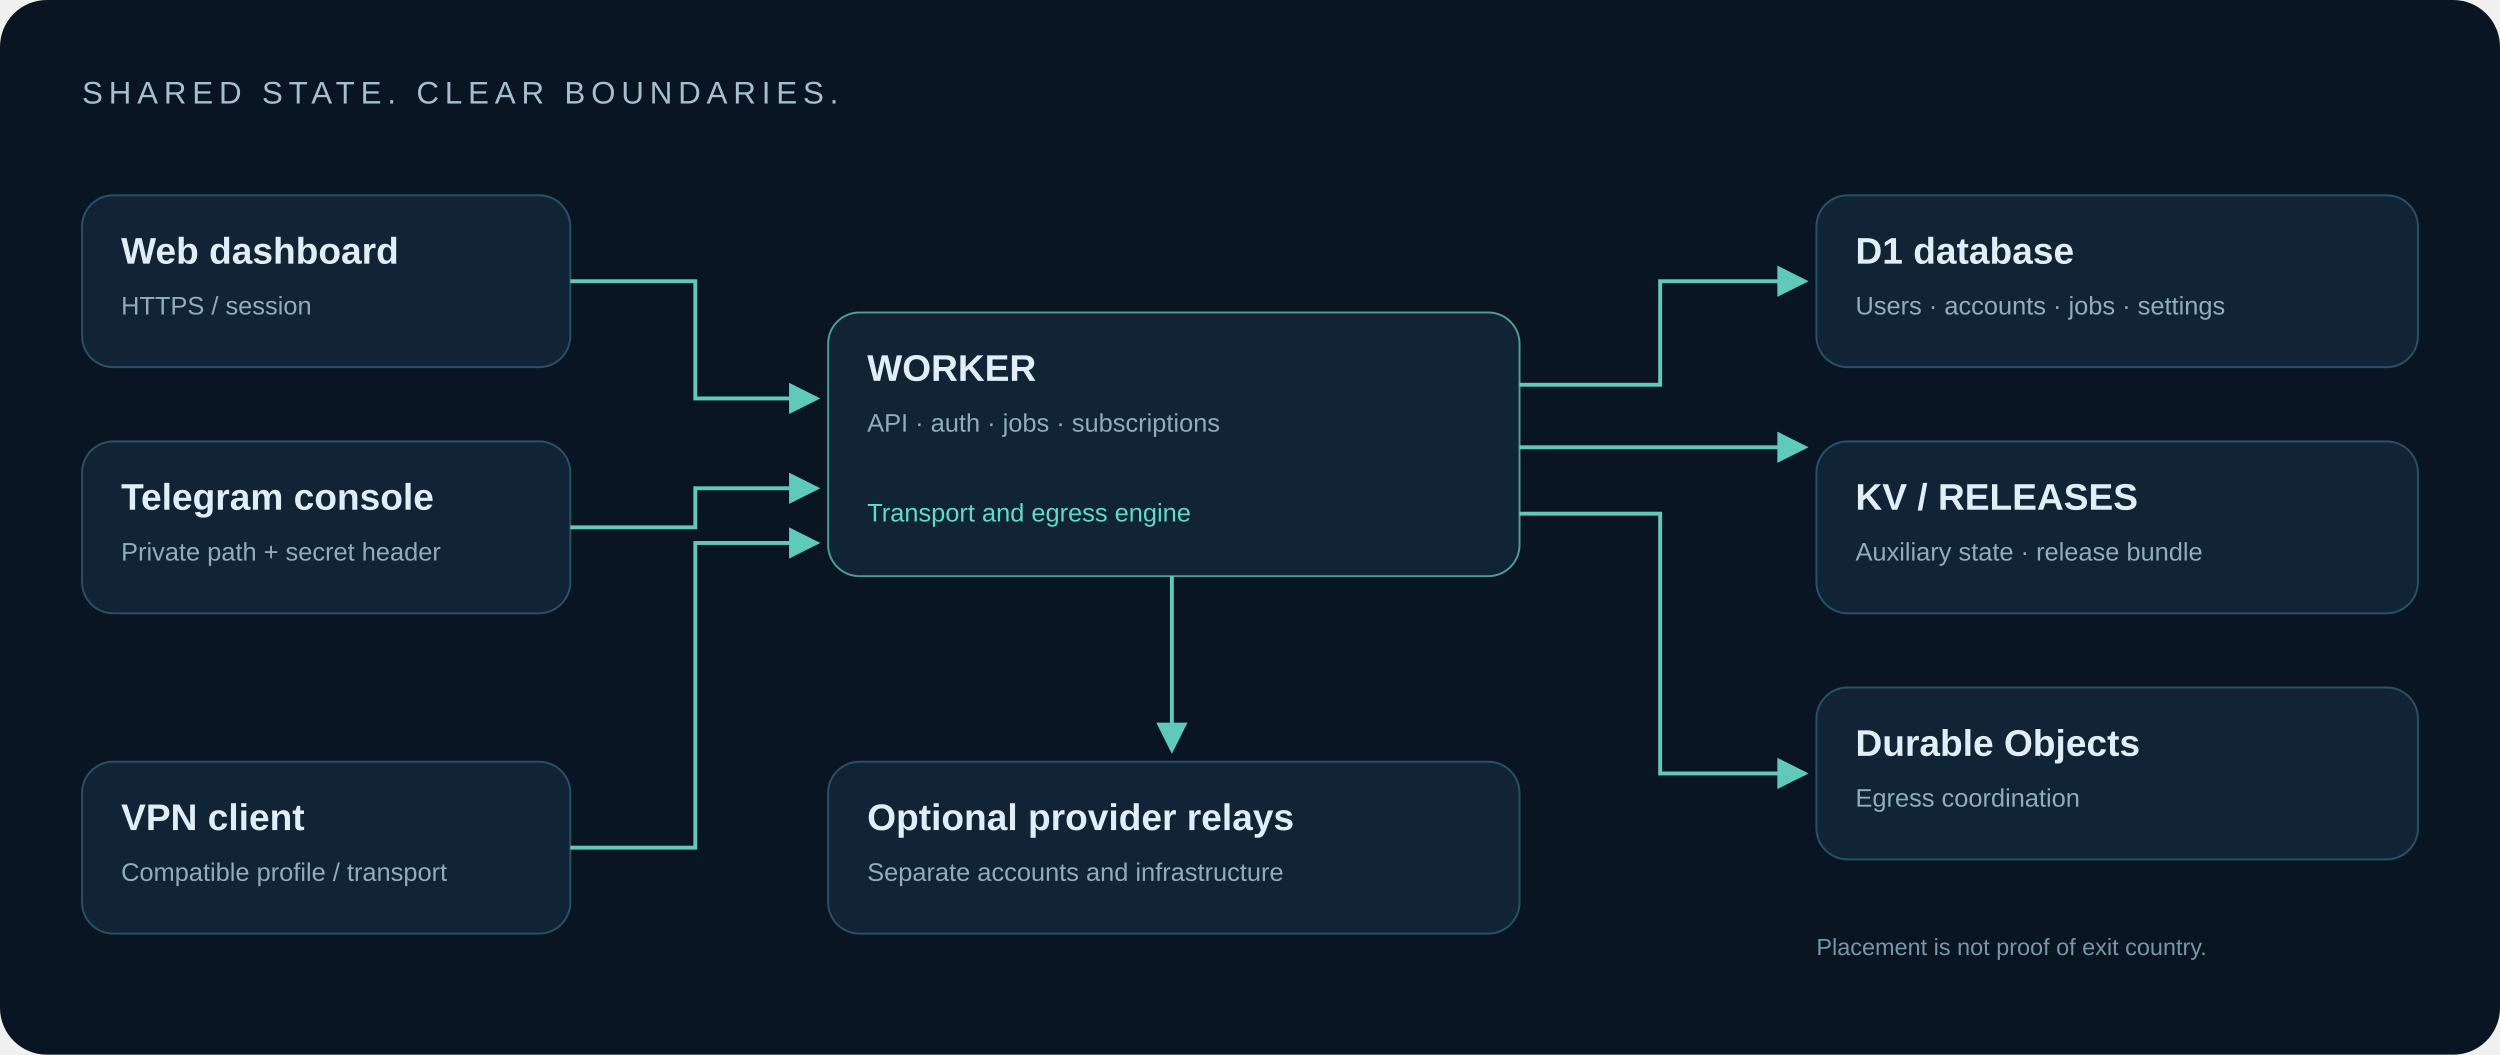
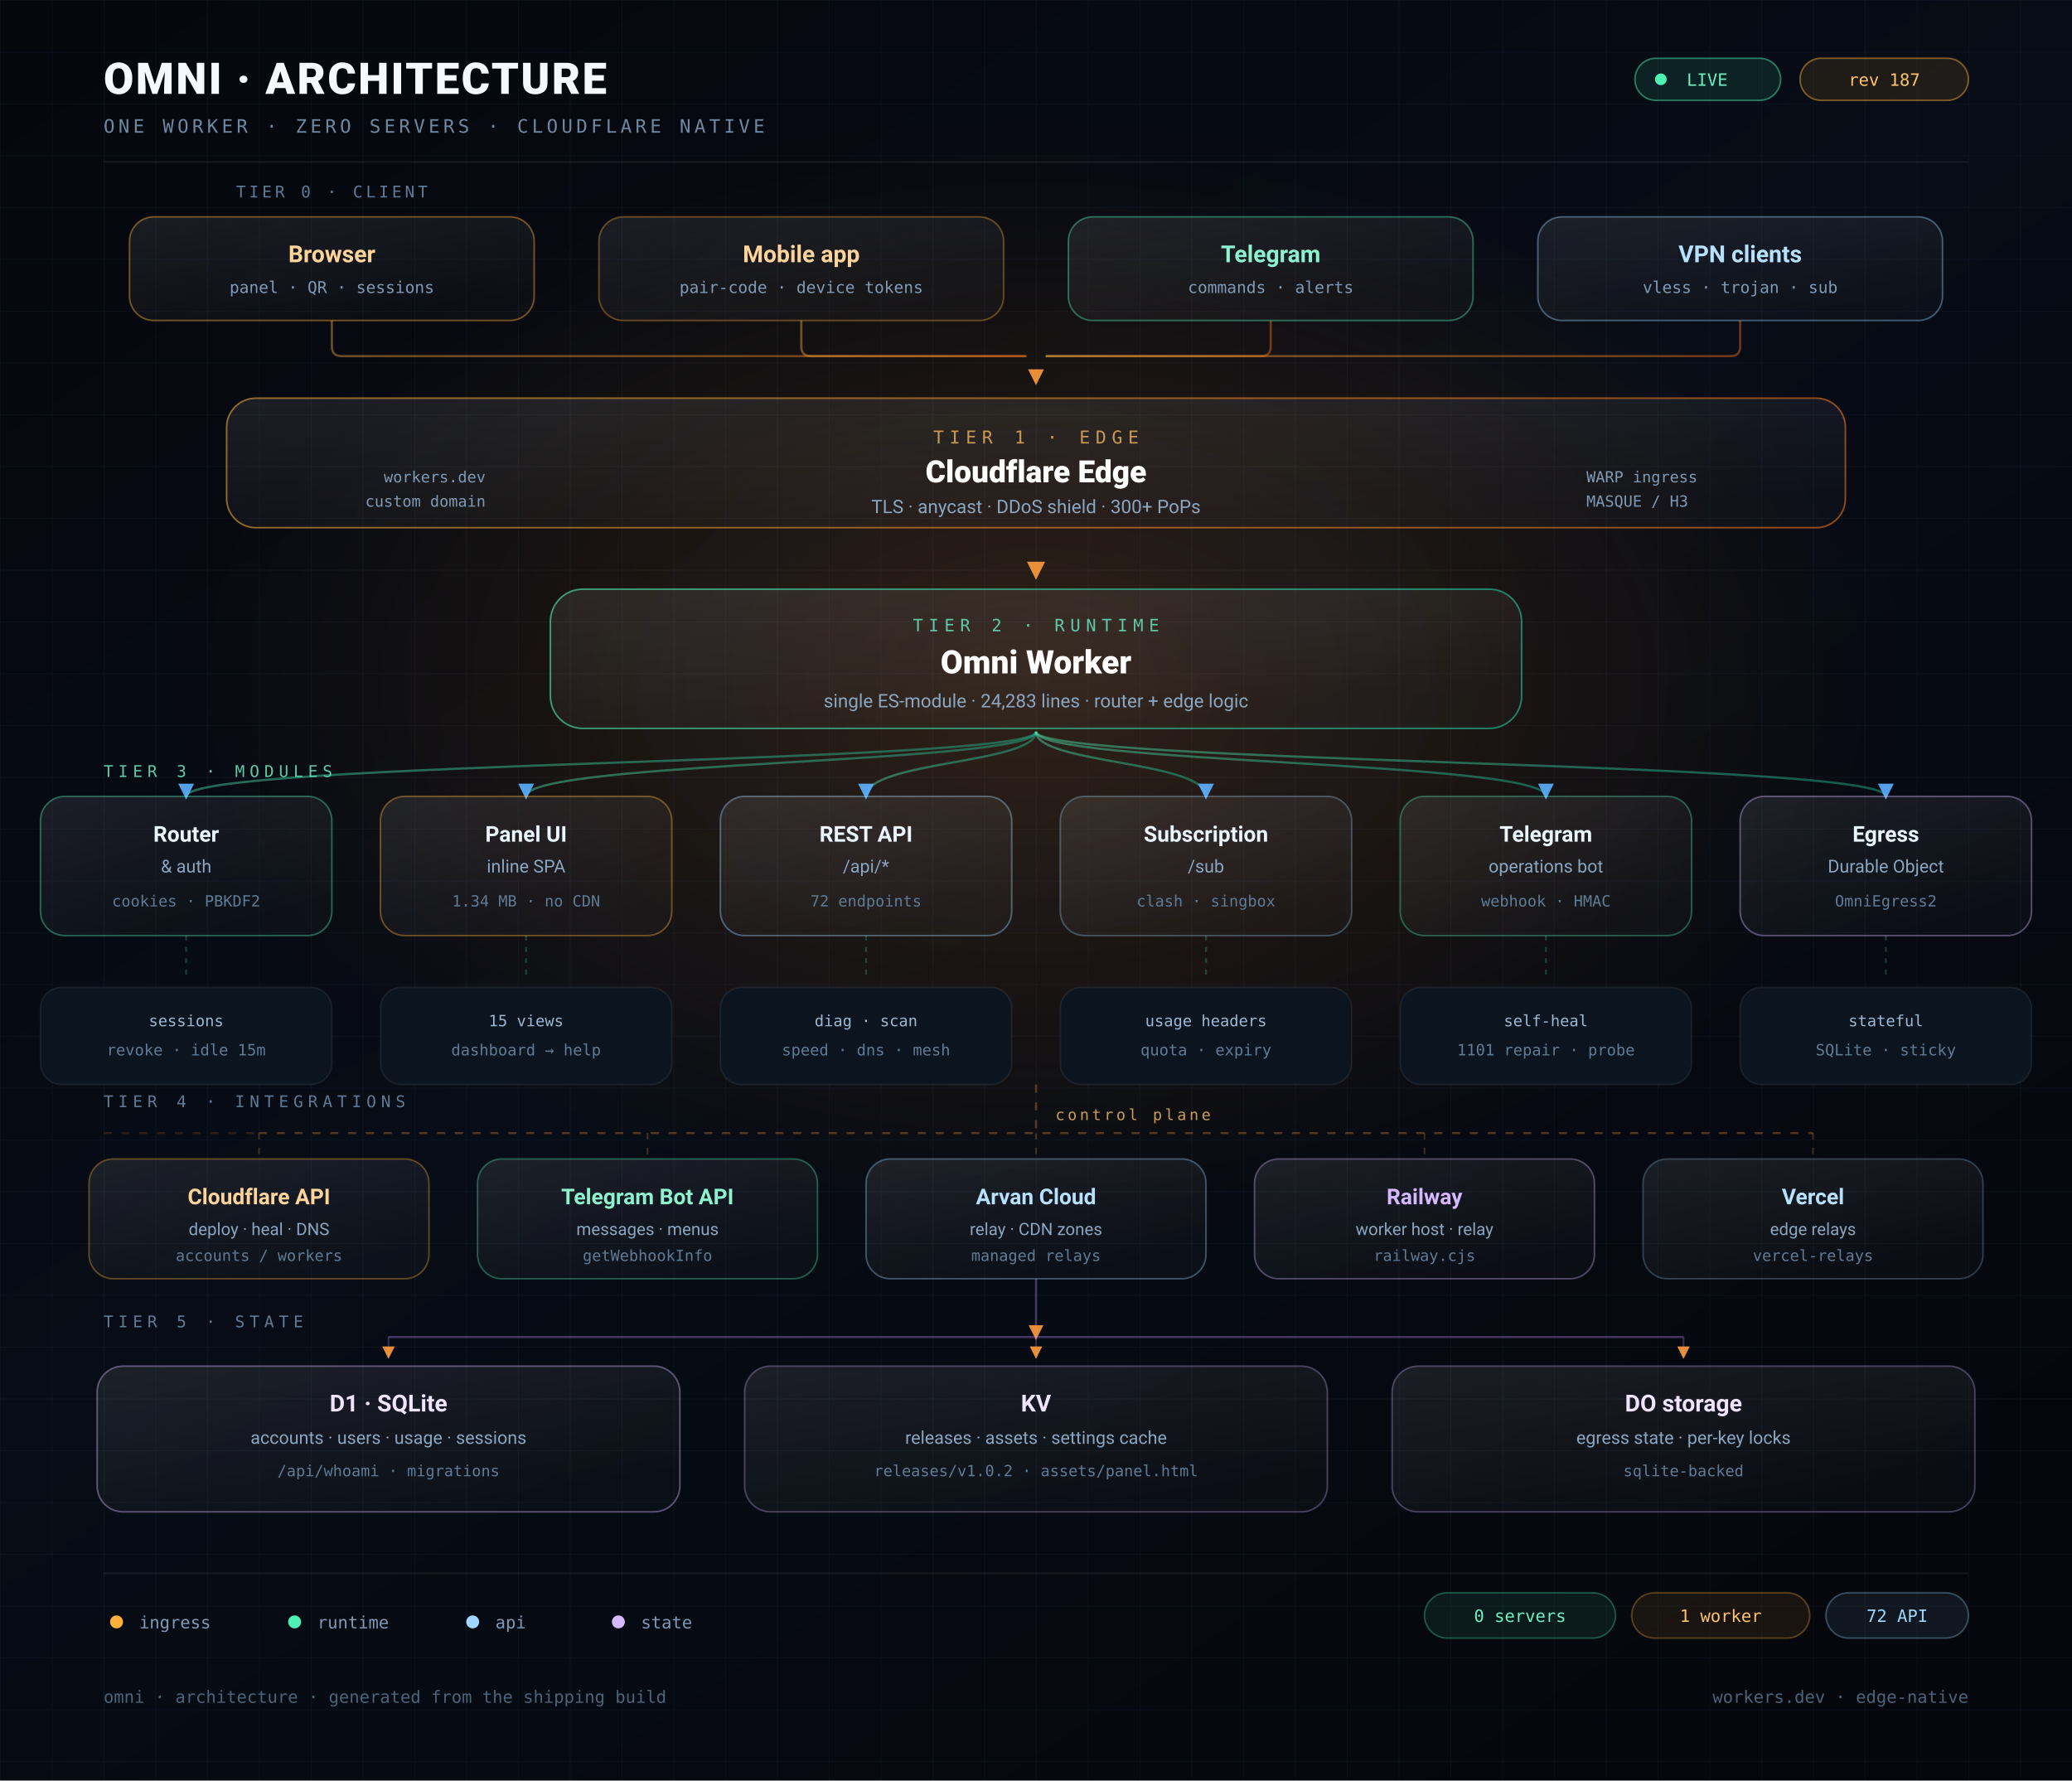
- <svg xmlns="http://www.w3.org/2000/svg" width="1280" height="540" viewBox="0 0 1280 540" role="img" aria-labelledby="title desc">
+ <svg xmlns="http://www.w3.org/2000/svg" viewBox="0 0 1280 1100" width="1280" height="1100" role="img" aria-label="Omni architecture">
  <defs>
-     <marker id="arrow" markerWidth="8" markerHeight="8" refX="7" refY="4" orient="auto">
-       <path d="M0 0L8 4L0 8" fill="#60caba" />
+     <linearGradient id="bg" x1="0" y1="0" x2=".8" y2="1">
+       <stop offset="0" stop-color="#05070d" />
+       <stop offset=".5" stop-color="#070c16" />
+       <stop offset="1" stop-color="#05070d" />
+     </linearGradient>
+     <linearGradient id="amber" x1="0" y1="0" x2="1" y2="0">
+       <stop offset="0" stop-color="#ffb03a" />
+       <stop offset="1" stop-color="#ff7a1a" />
+     </linearGradient>
+     <linearGradient id="mint" x1="0" y1="0" x2="1" y2="0">
+       <stop offset="0" stop-color="#4ef0b5" />
+       <stop offset="1" stop-color="#22c9a0" />
+     </linearGradient>
+     <linearGradient id="ice" x1="0" y1="0" x2="1" y2="0">
+       <stop offset="0" stop-color="#9fd8ff" />
+       <stop offset="1" stop-color="#4aa8ff" />
+     </linearGradient>
+     <linearGradient id="violet" x1="0" y1="0" x2="1" y2="0">
+       <stop offset="0" stop-color="#d6b8ff" />
+       <stop offset="1" stop-color="#a06bff" />
+     </linearGradient>
+     <linearGradient id="glass" x1="0" y1="0" x2=".6" y2="1">
+       <stop offset="0" stop-color="#ffffff" stop-opacity=".085" />
+       <stop offset="1" stop-color="#ffffff" stop-opacity=".018" />
+     </linearGradient>
+     <pattern id="grid" width="32" height="32" patternUnits="userSpaceOnUse">
+       <path d="M32 0H0V32" fill="none" stroke="#7fb0ff" stroke-opacity=".045" stroke-width="1" />
+     </pattern>
+     <radialGradient id="glow" cx=".5" cy=".5" r=".5">
+       <stop offset="0" stop-color="#ff8a1e" stop-opacity=".30" />
+       <stop offset="1" stop-color="#ff8a1e" stop-opacity="0" />
+     </radialGradient>
+     <filter id="soft" x="-50%" y="-50%" width="200%" height="200%">
+       <feGaussianBlur stdDeviation="22" />
+     </filter>
+     <marker id="arrow" viewBox="0 0 10 10" refX="8" refY="5" markerWidth="7" markerHeight="7" orient="auto-start-reverse">
+       <path d="M0 0 L10 5 L0 10 z" fill="#ff9b3d" fill-opacity=".9" />
+     </marker>
+     <marker id="arrowI" viewBox="0 0 10 10" refX="8" refY="5" markerWidth="7" markerHeight="7" orient="auto-start-reverse">
+       <path d="M0 0 L10 5 L0 10 z" fill="#5cb0ff" fill-opacity=".9" />
    </marker>
  </defs>
-   <rect width="1280" height="540" rx="24" fill="#091522" />
-   <text x="42" y="53" fill="#a5bfce" font-family="Arial,sans-serif" font-size="16" letter-spacing="3">SHARED STATE. CLEAR BOUNDARIES.</text>
-   <rect x="42" y="100" width="250" height="88" rx="16" fill="#102436" stroke="#255364" />
-   <text x="62" y="135" fill="#e0eff7" font-family="Arial,sans-serif" font-size="19" font-weight="bold">Web dashboard</text>
-   <text x="62" y="161" fill="#92acbd" font-family="Arial,sans-serif" font-size="13">HTTPS / session</text>
-   <rect x="42" y="226" width="250" height="88" rx="16" fill="#102436" stroke="#255364" />
-   <text x="62" y="261" fill="#e0eff7" font-family="Arial,sans-serif" font-size="19" font-weight="bold">Telegram console</text>
-   <text x="62" y="287" fill="#92acbd" font-family="Arial,sans-serif" font-size="13">Private path + secret header</text>
-   <rect x="42" y="390" width="250" height="88" rx="16" fill="#102436" stroke="#255364" />
-   <text x="62" y="425" fill="#e0eff7" font-family="Arial,sans-serif" font-size="19" font-weight="bold">VPN client</text>
-   <text x="62" y="451" fill="#92acbd" font-family="Arial,sans-serif" font-size="13">Compatible profile / transport</text>
-   <rect x="424" y="160" width="354" height="135" rx="16" fill="#102436" stroke="#4f9b95" />
-   <text x="444" y="195" fill="#e0eff7" font-family="Arial,sans-serif" font-size="19" font-weight="bold">WORKER</text>
-   <text x="444" y="221" fill="#92acbd" font-family="Arial,sans-serif" font-size="13">API · auth · jobs · subscriptions</text>
-   <text x="444" y="267" fill="#61dac8" font-family="Arial,sans-serif" font-size="13">Transport and egress engine</text>
-   <rect x="930" y="100" width="308" height="88" rx="16" fill="#102436" stroke="#255364" />
-   <text x="950" y="135" fill="#e0eff7" font-family="Arial,sans-serif" font-size="19" font-weight="bold">D1 database</text>
-   <text x="950" y="161" fill="#92acbd" font-family="Arial,sans-serif" font-size="13">Users · accounts · jobs · settings</text>
-   <rect x="930" y="226" width="308" height="88" rx="16" fill="#102436" stroke="#255364" />
-   <text x="950" y="261" fill="#e0eff7" font-family="Arial,sans-serif" font-size="19" font-weight="bold">KV / RELEASES</text>
-   <text x="950" y="287" fill="#92acbd" font-family="Arial,sans-serif" font-size="13">Auxiliary state · release bundle</text>
-   <rect x="930" y="352" width="308" height="88" rx="16" fill="#102436" stroke="#255364" />
-   <text x="950" y="387" fill="#e0eff7" font-family="Arial,sans-serif" font-size="19" font-weight="bold">Durable Objects</text>
-   <text x="950" y="413" fill="#92acbd" font-family="Arial,sans-serif" font-size="13">Egress coordination</text>
-   <rect x="424" y="390" width="354" height="88" rx="16" fill="#102436" stroke="#255364" />
-   <text x="444" y="425" fill="#e0eff7" font-family="Arial,sans-serif" font-size="19" font-weight="bold">Optional provider relays</text>
-   <text x="444" y="451" fill="#92acbd" font-family="Arial,sans-serif" font-size="13">Separate accounts and infrastructure</text>
-   <path d="M292 144H356V204H418" fill="none" stroke="#60caba" stroke-width="2" marker-end="url(#arrow)" />
-   <path d="M292 270H356V250H418" fill="none" stroke="#60caba" stroke-width="2" marker-end="url(#arrow)" />
-   <path d="M292 434H356V278H418" fill="none" stroke="#60caba" stroke-width="2" marker-end="url(#arrow)" />
-   <path d="M778 197H850V144H924" fill="none" stroke="#60caba" stroke-width="2" marker-end="url(#arrow)" />
-   <path d="M778 229H924" fill="none" stroke="#60caba" stroke-width="2" marker-end="url(#arrow)" />
-   <path d="M778 263H850V396H924" fill="none" stroke="#60caba" stroke-width="2" marker-end="url(#arrow)" />
-   <path d="M600 295V384" fill="none" stroke="#60caba" stroke-width="2" marker-end="url(#arrow)" />
-   <text x="930" y="489" fill="#7896a9" font-family="Arial,sans-serif" font-size="12">Placement is not proof of exit country.</text>
+   <rect width="1280" height="1100" fill="url(#bg)" />
+   <rect width="1280" height="1100" fill="url(#grid)" />
+   <ellipse cx="640" cy="420" rx="520" ry="330" fill="url(#glow)" filter="url(#soft)" opacity=".55" />
+   <g font-family="system-ui,-apple-system,Segoe UI,Roboto,sans-serif">
+     <text x="64" y="58" font-size="27" font-weight="800" fill="#f4f8ff" letter-spacing="1.2">OMNI · ARCHITECTURE</text>
+     <text x="64" y="82" font-family="ui-monospace,Menlo,Consolas,monospace" font-size="11.5" fill="#6f88a1" letter-spacing="2.2">ONE WORKER · ZERO SERVERS · CLOUDFLARE NATIVE</text>
+   </g>
+   <g font-family="ui-monospace,Menlo,Consolas,monospace" font-size="10.5" text-anchor="end">
+     <rect x="1010" y="36" width="90" height="26" rx="13" fill="#4ef0b5" fill-opacity=".10" stroke="#4ef0b5" stroke-opacity=".45" />
+     <circle cx="1026" cy="49" r="3.6" fill="#4ef0b5" />
+     <text x="1042" y="53" fill="#6ff0c2" text-anchor="start">LIVE</text>
+     <rect x="1112" y="36" width="104" height="26" rx="13" fill="#ffb03a" fill-opacity=".10" stroke="#ffb03a" stroke-opacity=".45" />
+     <text x="1164" y="53" fill="#ffc46b" text-anchor="middle">rev 187</text>
+   </g>
+   <line x1="64" y1="100" x2="1216" y2="100" stroke="#ffffff" stroke-opacity=".07" />
+   <g font-family="system-ui,-apple-system,Segoe UI,Roboto,sans-serif" text-anchor="middle">
+     <g font-family="ui-monospace,Menlo,Consolas,monospace" font-size="10" fill="#5f7b95" letter-spacing="2">
+       <text x="205" y="122">TIER 0 · CLIENT</text>
+     </g>
+     <g>
+       <rect x="80" y="134" width="250" height="64" rx="15" fill="url(#glass)" stroke="#ffb03a" stroke-opacity=".42" />
+       <text x="205" y="162" font-size="14.5" font-weight="650" fill="#ffd49a">Browser</text>
+       <text x="205" y="181" font-family="ui-monospace,Menlo,Consolas,monospace" font-size="10" fill="#7f9ab5">panel · QR · sessions</text>
+     </g>
+     <g>
+       <rect x="370" y="134" width="250" height="64" rx="15" fill="url(#glass)" stroke="#ffb03a" stroke-opacity=".34" />
+       <text x="495" y="162" font-size="14.5" font-weight="650" fill="#ffd49a">Mobile app</text>
+       <text x="495" y="181" font-family="ui-monospace,Menlo,Consolas,monospace" font-size="10" fill="#7f9ab5">pair-code · device tokens</text>
+     </g>
+     <g>
+       <rect x="660" y="134" width="250" height="64" rx="15" fill="url(#glass)" stroke="#4ef0b5" stroke-opacity=".40" />
+       <text x="785" y="162" font-size="14.5" font-weight="650" fill="#8df3cf">Telegram</text>
+       <text x="785" y="181" font-family="ui-monospace,Menlo,Consolas,monospace" font-size="10" fill="#7f9ab5">commands · alerts</text>
+     </g>
+     <g>
+       <rect x="950" y="134" width="250" height="64" rx="15" fill="url(#glass)" stroke="#9fd8ff" stroke-opacity=".38" />
+       <text x="1075" y="162" font-size="14.5" font-weight="650" fill="#b7e2ff">VPN clients</text>
+       <text x="1075" y="181" font-family="ui-monospace,Menlo,Consolas,monospace" font-size="10" fill="#7f9ab5">vless · trojan · sub</text>
+     </g>
+   </g>
+   <g fill="none" stroke="url(#amber)" stroke-opacity=".40" stroke-width="1.4">
+     <path d="M205 198 V214 Q205 220 211 220 H634" />
+     <path d="M495 198 V214 Q495 220 501 220 H634" />
+     <path d="M785 198 V214 Q785 220 779 220 H646" />
+     <path d="M1075 198 V214 Q1075 220 1069 220 H646" />
+     <path d="M640 220 V236" marker-end="url(#arrow)" />
+   </g>
+   <g font-family="system-ui,-apple-system,Segoe UI,Roboto,sans-serif" text-anchor="middle">
+     <rect x="140" y="246" width="1000" height="80" rx="18" fill="url(#glass)" stroke="url(#amber)" stroke-opacity=".55" />
+     <text x="640" y="274" font-size="11" font-family="ui-monospace,Menlo,Consolas,monospace" fill="#c99a54" letter-spacing="3.4">TIER 1 · EDGE</text>
+     <text x="640" y="298" font-size="19" font-weight="800" fill="#ffffff">Cloudflare Edge</text>
+     <text x="640" y="317" font-size="11.5" fill="#8aa6c0">TLS · anycast · DDoS shield · 300+ PoPs</text>
+     <g font-family="ui-monospace,Menlo,Consolas,monospace" font-size="9.5" fill="#7f9ab5">
+       <text x="300" y="298" text-anchor="end">workers.dev</text>
+       <text x="300" y="313" text-anchor="end">custom domain</text>
+       <text x="980" y="298" text-anchor="start">WARP ingress</text>
+       <text x="980" y="313" text-anchor="start">MASQUE / H3</text>
+     </g>
+   </g>
+   <path d="M640 326 V356" fill="none" stroke="url(#amber)" stroke-opacity=".55" stroke-width="1.6" marker-end="url(#arrow)" />
+   <g font-family="system-ui,-apple-system,Segoe UI,Roboto,sans-serif" text-anchor="middle">
+     <rect x="340" y="364" width="600" height="86" rx="20" fill="url(#glass)" stroke="url(#mint)" stroke-opacity=".60" />
+     <text x="640" y="390" font-size="10.5" font-family="ui-monospace,Menlo,Consolas,monospace" fill="#5fc9a6" letter-spacing="3.4">TIER 2 · RUNTIME</text>
+     <text x="640" y="416" font-size="20" font-weight="800" fill="#ffffff">Omni Worker</text>
+     <text x="640" y="437" font-size="11.5" fill="#8aa6c0">single ES-module · 24,283 lines · router + edge logic</text>
+   </g>
+   <g font-family="ui-monospace,Menlo,Consolas,monospace" font-size="10" fill="#5fc9a6" letter-spacing="3" text-anchor="start">
+     <text x="64" y="480">TIER 3 · MODULES</text>
+   </g>
+   <g fill="none" stroke="url(#mint)" stroke-opacity=".42" stroke-width="1.4">
+     <path d="M640 452 C640 472, 115 470, 115 492" marker-end="url(#arrowI)" />
+     <path d="M640 452 C640 472, 325 470, 325 492" marker-end="url(#arrowI)" />
+     <path d="M640 452 C640 472, 535 470, 535 492" marker-end="url(#arrowI)" />
+     <path d="M640 452 C640 472, 745 470, 745 492" marker-end="url(#arrowI)" />
+     <path d="M640 452 C640 472, 955 470, 955 492" marker-end="url(#arrowI)" />
+     <path d="M640 452 C640 472, 1165 470, 1165 492" marker-end="url(#arrowI)" />
+   </g>
+   <g font-family="system-ui,-apple-system,Segoe UI,Roboto,sans-serif" text-anchor="middle">
+     <g>
+       <rect x="25" y="492" width="180" height="86" rx="15" fill="url(#glass)" stroke="#4ef0b5" stroke-opacity=".38" />
+       <text x="115" y="520" font-size="13.5" font-weight="700" fill="#eaf6ff">Router</text>
+       <text x="115" y="539" font-size="11" fill="#8aa6c0">&amp; auth</text>
+       <text x="115" y="560" font-family="ui-monospace,Menlo,Consolas,monospace" font-size="9.5" fill="#5f7b95">cookies · PBKDF2</text>
+     </g>
+     <g>
+       <rect x="235" y="492" width="180" height="86" rx="15" fill="url(#glass)" stroke="#ffb03a" stroke-opacity=".38" />
+       <text x="325" y="520" font-size="13.5" font-weight="700" fill="#eaf6ff">Panel UI</text>
+       <text x="325" y="539" font-size="11" fill="#8aa6c0">inline SPA</text>
+       <text x="325" y="560" font-family="ui-monospace,Menlo,Consolas,monospace" font-size="9.5" fill="#5f7b95">1.34 MB · no CDN</text>
+     </g>
+     <g>
+       <rect x="445" y="492" width="180" height="86" rx="15" fill="url(#glass)" stroke="#9fd8ff" stroke-opacity=".38" />
+       <text x="535" y="520" font-size="13.5" font-weight="700" fill="#eaf6ff">REST API</text>
+       <text x="535" y="539" font-size="11" fill="#8aa6c0">/api/*</text>
+       <text x="535" y="560" font-family="ui-monospace,Menlo,Consolas,monospace" font-size="9.5" fill="#5f7b95">72 endpoints</text>
+     </g>
+     <g>
+       <rect x="655" y="492" width="180" height="86" rx="15" fill="url(#glass)" stroke="#9fd8ff" stroke-opacity=".30" />
+       <text x="745" y="520" font-size="13.5" font-weight="700" fill="#eaf6ff">Subscription</text>
+       <text x="745" y="539" font-size="11" fill="#8aa6c0">/sub</text>
+       <text x="745" y="560" font-family="ui-monospace,Menlo,Consolas,monospace" font-size="9.5" fill="#5f7b95">clash · singbox</text>
+     </g>
+     <g>
+       <rect x="865" y="492" width="180" height="86" rx="15" fill="url(#glass)" stroke="#4ef0b5" stroke-opacity=".34" />
+       <text x="955" y="520" font-size="13.5" font-weight="700" fill="#eaf6ff">Telegram</text>
+       <text x="955" y="539" font-size="11" fill="#8aa6c0">operations bot</text>
+       <text x="955" y="560" font-family="ui-monospace,Menlo,Consolas,monospace" font-size="9.5" fill="#5f7b95">webhook · HMAC</text>
+     </g>
+     <g>
+       <rect x="1075" y="492" width="180" height="86" rx="15" fill="url(#glass)" stroke="#d6b8ff" stroke-opacity=".38" />
+       <text x="1165" y="520" font-size="13.5" font-weight="700" fill="#eaf6ff">Egress</text>
+       <text x="1165" y="539" font-size="11" fill="#8aa6c0">Durable Object</text>
+       <text x="1165" y="560" font-family="ui-monospace,Menlo,Consolas,monospace" font-size="9.5" fill="#5f7b95">OmniEgress2</text>
+     </g>
+   </g>
+   <g fill="none" stroke="#4ef0b5" stroke-opacity=".22" stroke-width="1.2" stroke-dasharray="3 4">
+     <path d="M115 578 V604" />
+     <path d="M325 578 V604" />
+     <path d="M535 578 V604" />
+     <path d="M745 578 V604" />
+     <path d="M955 578 V604" />
+     <path d="M1165 578 V604" />
+   </g>
+   <g font-family="ui-monospace,Menlo,Consolas,monospace" font-size="9.6" text-anchor="middle" fill="#7f9ab5">
+     <rect x="25" y="610" width="180" height="60" rx="13" fill="#0c1420" stroke="#ffffff" stroke-opacity=".07" />
+     <text x="115" y="634" fill="#9db8d2">sessions</text>
+     <text x="115" y="652" fill="#5f7b95">revoke · idle 15m</text>
+     <rect x="235" y="610" width="180" height="60" rx="13" fill="#0c1420" stroke="#ffffff" stroke-opacity=".07" />
+     <text x="325" y="634" fill="#9db8d2">15 views</text>
+     <text x="325" y="652" fill="#5f7b95">dashboard → help</text>
+     <rect x="445" y="610" width="180" height="60" rx="13" fill="#0c1420" stroke="#ffffff" stroke-opacity=".07" />
+     <text x="535" y="634" fill="#9db8d2">diag · scan</text>
+     <text x="535" y="652" fill="#5f7b95">speed · dns · mesh</text>
+     <rect x="655" y="610" width="180" height="60" rx="13" fill="#0c1420" stroke="#ffffff" stroke-opacity=".07" />
+     <text x="745" y="634" fill="#9db8d2">usage headers</text>
+     <text x="745" y="652" fill="#5f7b95">quota · expiry</text>
+     <rect x="865" y="610" width="180" height="60" rx="13" fill="#0c1420" stroke="#ffffff" stroke-opacity=".07" />
+     <text x="955" y="634" fill="#9db8d2">self-heal</text>
+     <text x="955" y="652" fill="#5f7b95">1101 repair · probe</text>
+     <rect x="1075" y="610" width="180" height="60" rx="13" fill="#0c1420" stroke="#ffffff" stroke-opacity=".07" />
+     <text x="1165" y="634" fill="#9db8d2">stateful</text>
+     <text x="1165" y="652" fill="#5f7b95">SQLite · sticky</text>
+   </g>
+   <g fill="none" stroke="#ff9b3d" stroke-opacity=".30" stroke-width="1.3" stroke-dasharray="5 6">
+     <path d="M640 670 V 700" />
+     <path d="M160 700 H1120" />
+     <path d="M64 700 H160" stroke-opacity=".14" />
+   </g>
+   <g fill="none" stroke="#ff9b3d" stroke-opacity=".22" stroke-width="1.1" stroke-dasharray="4 5">
+     <path d="M160 700 V 716" />
+     <path d="M400 700 V 716" />
+     <path d="M640 700 V 716" />
+     <path d="M880 700 V 716" />
+     <path d="M1120 700 V 716" />
+   </g>
+   <text x="652" y="692" font-family="ui-monospace,Menlo,Consolas,monospace" font-size="9.5" fill="#c99a54" letter-spacing="1.8">control plane</text>
+   <text x="64" y="684" font-family="ui-monospace,Menlo,Consolas,monospace" font-size="10" letter-spacing="3" fill="#5f7b95">TIER 4 · INTEGRATIONS</text>
+   <g font-family="system-ui,-apple-system,Segoe UI,Roboto,sans-serif" text-anchor="middle">
+     <g>
+       <rect x="55" y="716" width="210" height="74" rx="15" fill="url(#glass)" stroke="#ffb03a" stroke-opacity=".34" />
+       <text x="160" y="744" font-size="13.5" font-weight="700" fill="#ffd49a">Cloudflare API</text>
+       <text x="160" y="763" font-size="10.5" fill="#8aa6c0">deploy · heal · DNS</text>
+       <text x="160" y="779" font-family="ui-monospace,Menlo,Consolas,monospace" font-size="9.5" fill="#5f7b95">accounts / workers</text>
+     </g>
+     <g>
+       <rect x="295" y="716" width="210" height="74" rx="15" fill="url(#glass)" stroke="#4ef0b5" stroke-opacity=".34" />
+       <text x="400" y="744" font-size="13.5" font-weight="700" fill="#8df3cf">Telegram Bot API</text>
+       <text x="400" y="763" font-size="10.5" fill="#8aa6c0">messages · menus</text>
+       <text x="400" y="779" font-family="ui-monospace,Menlo,Consolas,monospace" font-size="9.5" fill="#5f7b95">getWebhookInfo</text>
+     </g>
+     <g>
+       <rect x="535" y="716" width="210" height="74" rx="15" fill="url(#glass)" stroke="#9fd8ff" stroke-opacity=".34" />
+       <text x="640" y="744" font-size="13.5" font-weight="700" fill="#b7e2ff">Arvan Cloud</text>
+       <text x="640" y="763" font-size="10.5" fill="#8aa6c0">relay · CDN zones</text>
+       <text x="640" y="779" font-family="ui-monospace,Menlo,Consolas,monospace" font-size="9.5" fill="#5f7b95">managed relays</text>
+     </g>
+     <g>
+       <rect x="775" y="716" width="210" height="74" rx="15" fill="url(#glass)" stroke="#d6b8ff" stroke-opacity=".34" />
+       <text x="880" y="744" font-size="13.5" font-weight="700" fill="#d6b8ff">Railway</text>
+       <text x="880" y="763" font-size="10.5" fill="#8aa6c0">worker host · relay</text>
+       <text x="880" y="779" font-family="ui-monospace,Menlo,Consolas,monospace" font-size="9.5" fill="#5f7b95">railway.cjs</text>
+     </g>
+     <g>
+       <rect x="1015" y="716" width="210" height="74" rx="15" fill="url(#glass)" stroke="#9fd8ff" stroke-opacity=".24" />
+       <text x="1120" y="744" font-size="13.5" font-weight="700" fill="#b7e2ff">Vercel</text>
+       <text x="1120" y="763" font-size="10.5" fill="#8aa6c0">edge relays</text>
+       <text x="1120" y="779" font-family="ui-monospace,Menlo,Consolas,monospace" font-size="9.5" fill="#5f7b95">vercel-relays</text>
+     </g>
+   </g>
+   <g fill="none" stroke="#b98bff" stroke-opacity=".34" stroke-width="1.3">
+     <path d="M640 790 V 826" marker-end="url(#arrow)" />
+     <path d="M240 826 H1040" />
+   </g>
+   <g fill="none" stroke="#b98bff" stroke-opacity=".26" stroke-width="1.1">
+     <path d="M240 826 V 838" marker-end="url(#arrow)" />
+     <path d="M640 826 V 838" marker-end="url(#arrow)" />
+     <path d="M1040 826 V 838" marker-end="url(#arrow)" />
+   </g>
+   <text x="64" y="820" font-family="ui-monospace,Menlo,Consolas,monospace" font-size="10" letter-spacing="3" fill="#5f7b95">TIER 5 · STATE</text>
+   <g font-family="system-ui,-apple-system,Segoe UI,Roboto,sans-serif" text-anchor="middle">
+     <g>
+       <rect x="60" y="844" width="360" height="90" rx="16" fill="url(#glass)" stroke="#d6b8ff" stroke-opacity=".40" />
+       <text x="240" y="872" font-size="14.5" font-weight="750" fill="#efe4ff">D1 · SQLite</text>
+       <text x="240" y="892" font-size="11" fill="#8aa6c0">accounts · users · usage · sessions</text>
+       <text x="240" y="912" font-family="ui-monospace,Menlo,Consolas,monospace" font-size="9.5" fill="#5f7b95">/api/whoami · migrations</text>
+     </g>
+     <g>
+       <rect x="460" y="844" width="360" height="90" rx="16" fill="url(#glass)" stroke="#d6b8ff" stroke-opacity=".30" />
+       <text x="640" y="872" font-size="14.5" font-weight="750" fill="#efe4ff">KV</text>
+       <text x="640" y="892" font-size="11" fill="#8aa6c0">releases · assets · settings cache</text>
+       <text x="640" y="912" font-family="ui-monospace,Menlo,Consolas,monospace" font-size="9.5" fill="#5f7b95">releases/v1.0.2 · assets/panel.html</text>
+     </g>
+     <g>
+       <rect x="860" y="844" width="360" height="90" rx="16" fill="url(#glass)" stroke="#d6b8ff" stroke-opacity=".30" />
+       <text x="1040" y="872" font-size="14.5" font-weight="750" fill="#efe4ff">DO storage</text>
+       <text x="1040" y="892" font-size="11" fill="#8aa6c0">egress state · per-key locks</text>
+       <text x="1040" y="912" font-family="ui-monospace,Menlo,Consolas,monospace" font-size="9.5" fill="#5f7b95">sqlite-backed</text>
+     </g>
+   </g>
+   <line x1="64" y1="972" x2="1216" y2="972" stroke="#ffffff" stroke-opacity=".07" />
+   <g font-family="ui-monospace,Menlo,Consolas,monospace" font-size="10.5" fill="#7f9ab5">
+     <circle cx="72" cy="1002" r="4" fill="#ffb03a" />
+     <text x="86" y="1006">ingress</text>
+     <circle cx="182" cy="1002" r="4" fill="#4ef0b5" />
+     <text x="196" y="1006">runtime</text>
+     <circle cx="292" cy="1002" r="4" fill="#9fd8ff" />
+     <text x="306" y="1006">api</text>
+     <circle cx="382" cy="1002" r="4" fill="#d6b8ff" />
+     <text x="396" y="1006">state</text>
+   </g>
+   <g font-family="ui-monospace,Menlo,Consolas,monospace" font-size="10.5" text-anchor="middle">
+     <rect x="880" y="984" width="118" height="28" rx="14" fill="#4ef0b5" fill-opacity=".08" stroke="#4ef0b5" stroke-opacity=".3" />
+     <text x="939" y="1002" fill="#6ff0c2">0 servers</text>
+     <rect x="1008" y="984" width="110" height="28" rx="14" fill="#ffb03a" fill-opacity=".08" stroke="#ffb03a" stroke-opacity=".3" />
+     <text x="1063" y="1002" fill="#ffc46b">1 worker</text>
+     <rect x="1128" y="984" width="88" height="28" rx="14" fill="#9fd8ff" fill-opacity=".08" stroke="#9fd8ff" stroke-opacity=".3" />
+     <text x="1172" y="1002" fill="#9fd8ff">72 API</text>
+   </g>
+   <g font-family="ui-monospace,Menlo,Consolas,monospace" font-size="10.5" fill="#4a6478">
+     <text x="64" y="1052">omni · architecture · generated from the shipping build</text>
+     <text x="1216" y="1052" text-anchor="end">workers.dev · edge-native</text>
+   </g>
</svg>
